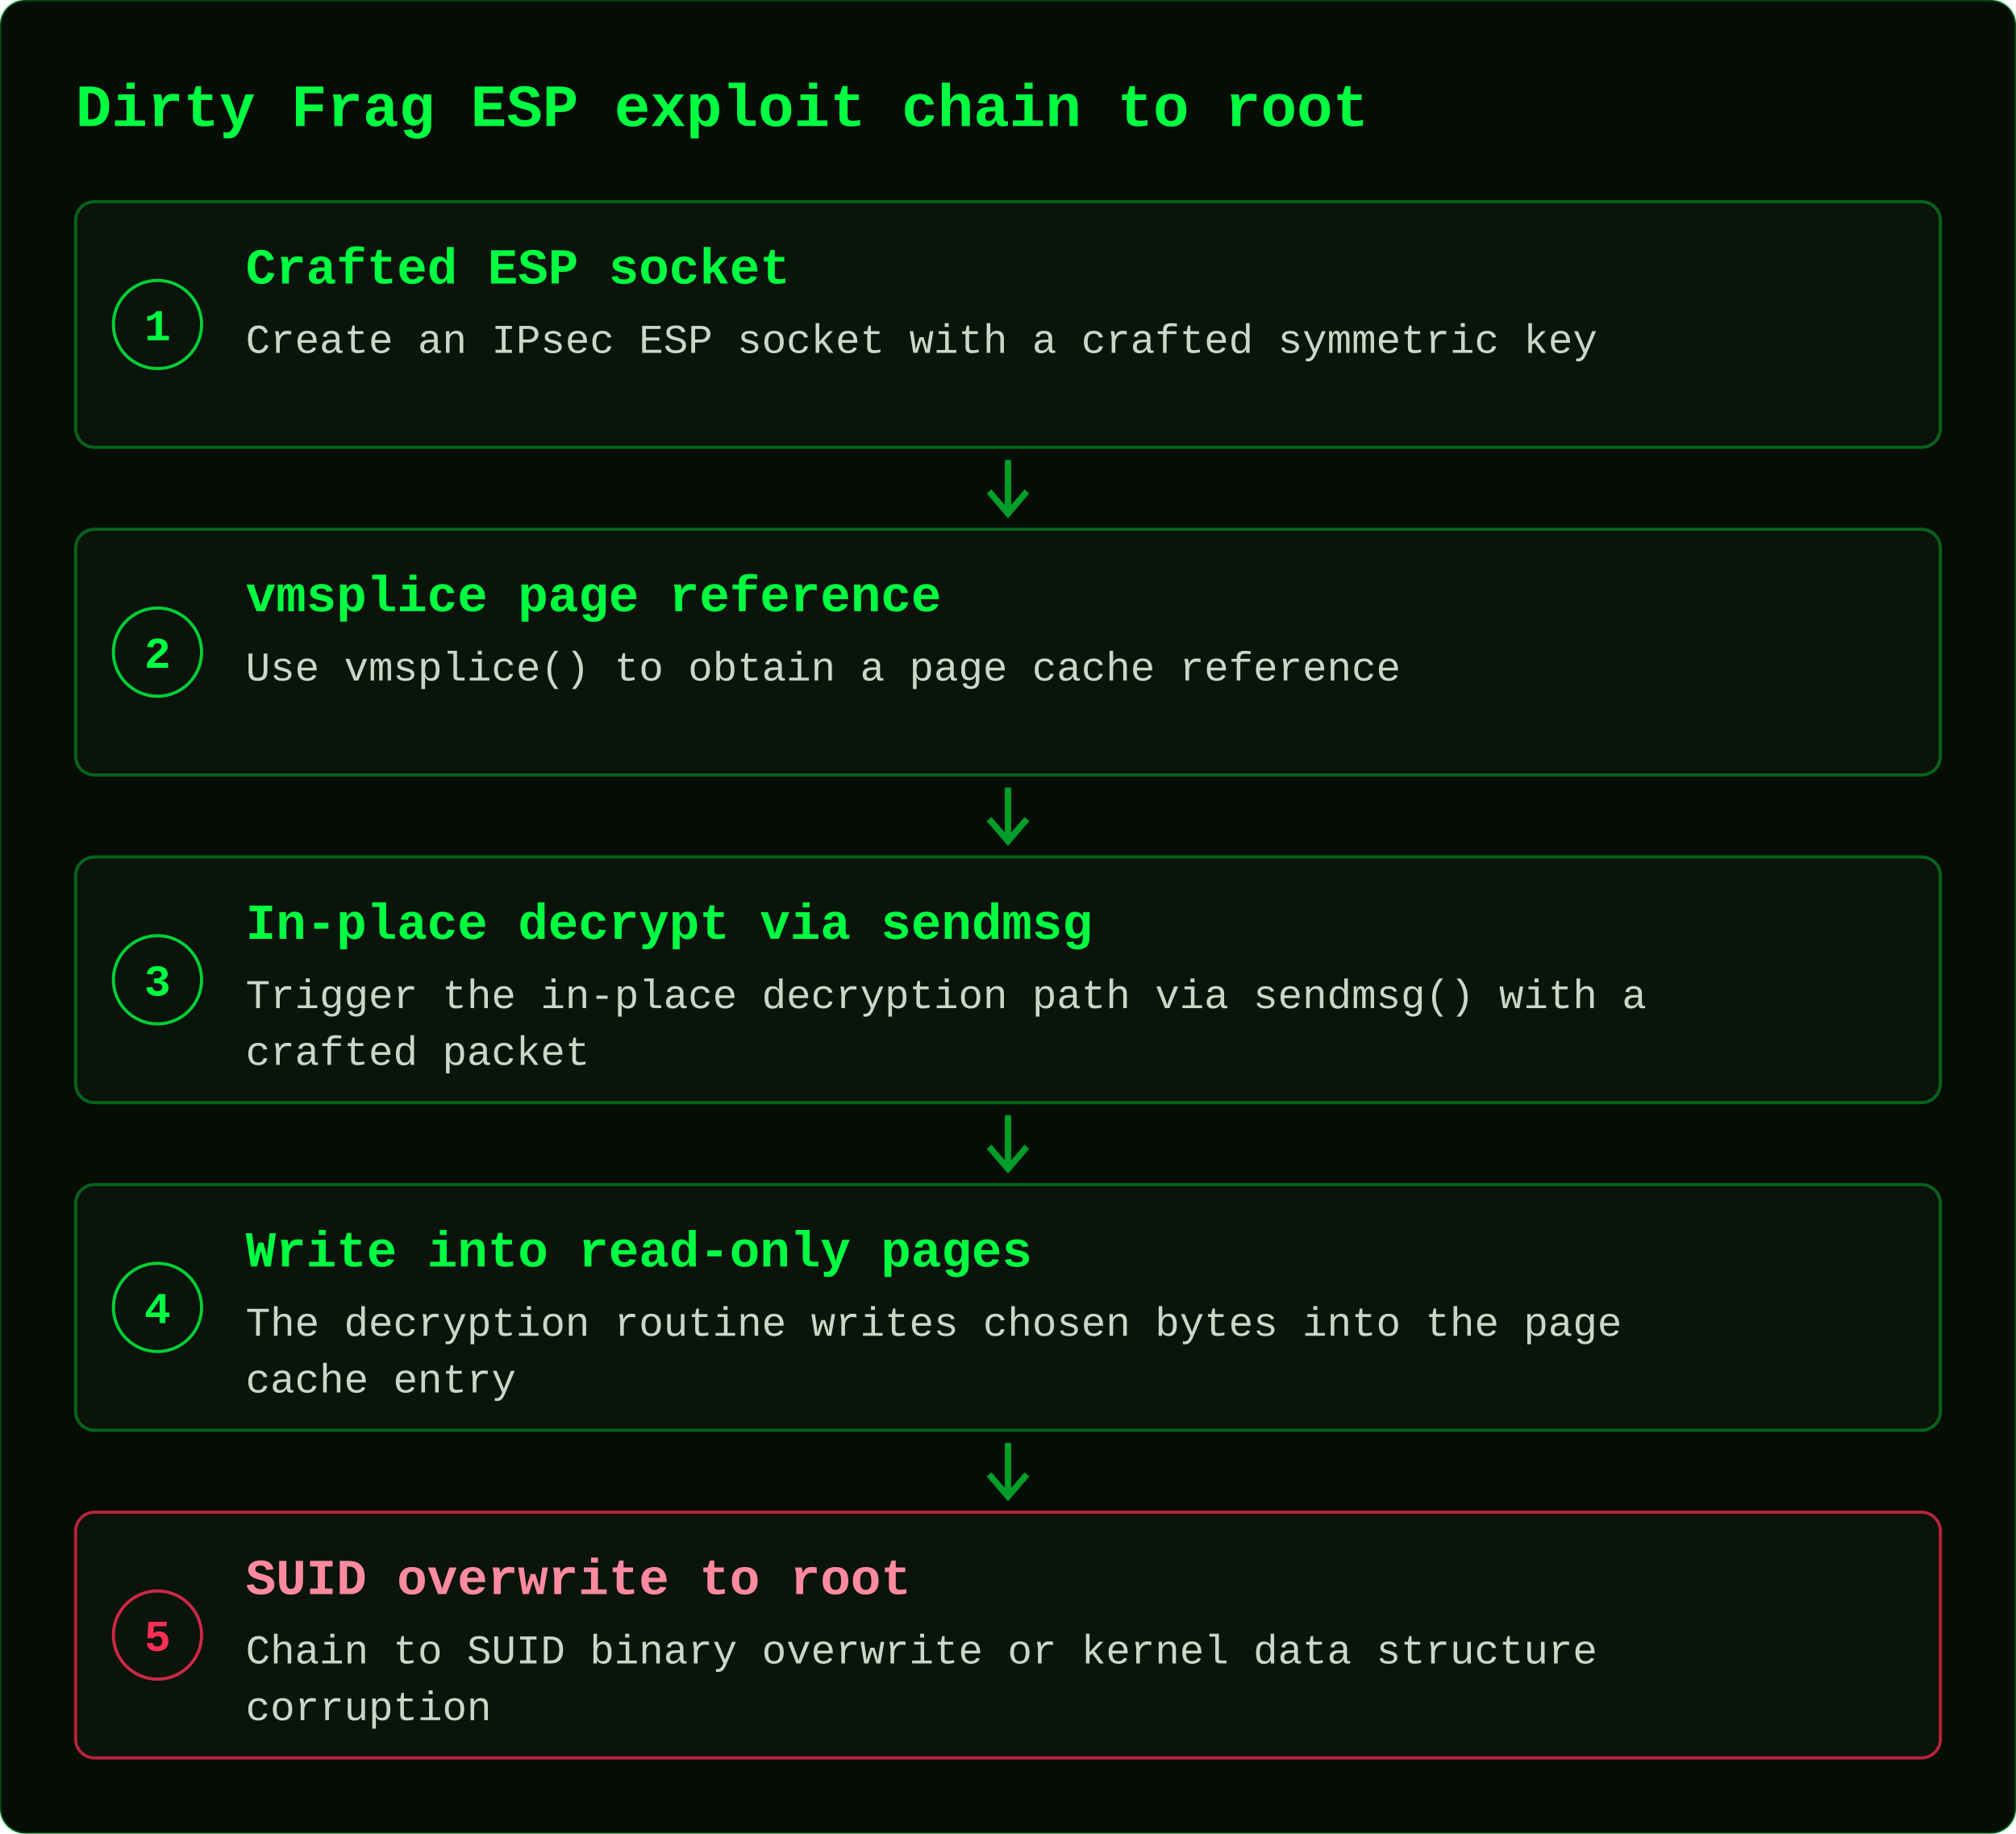
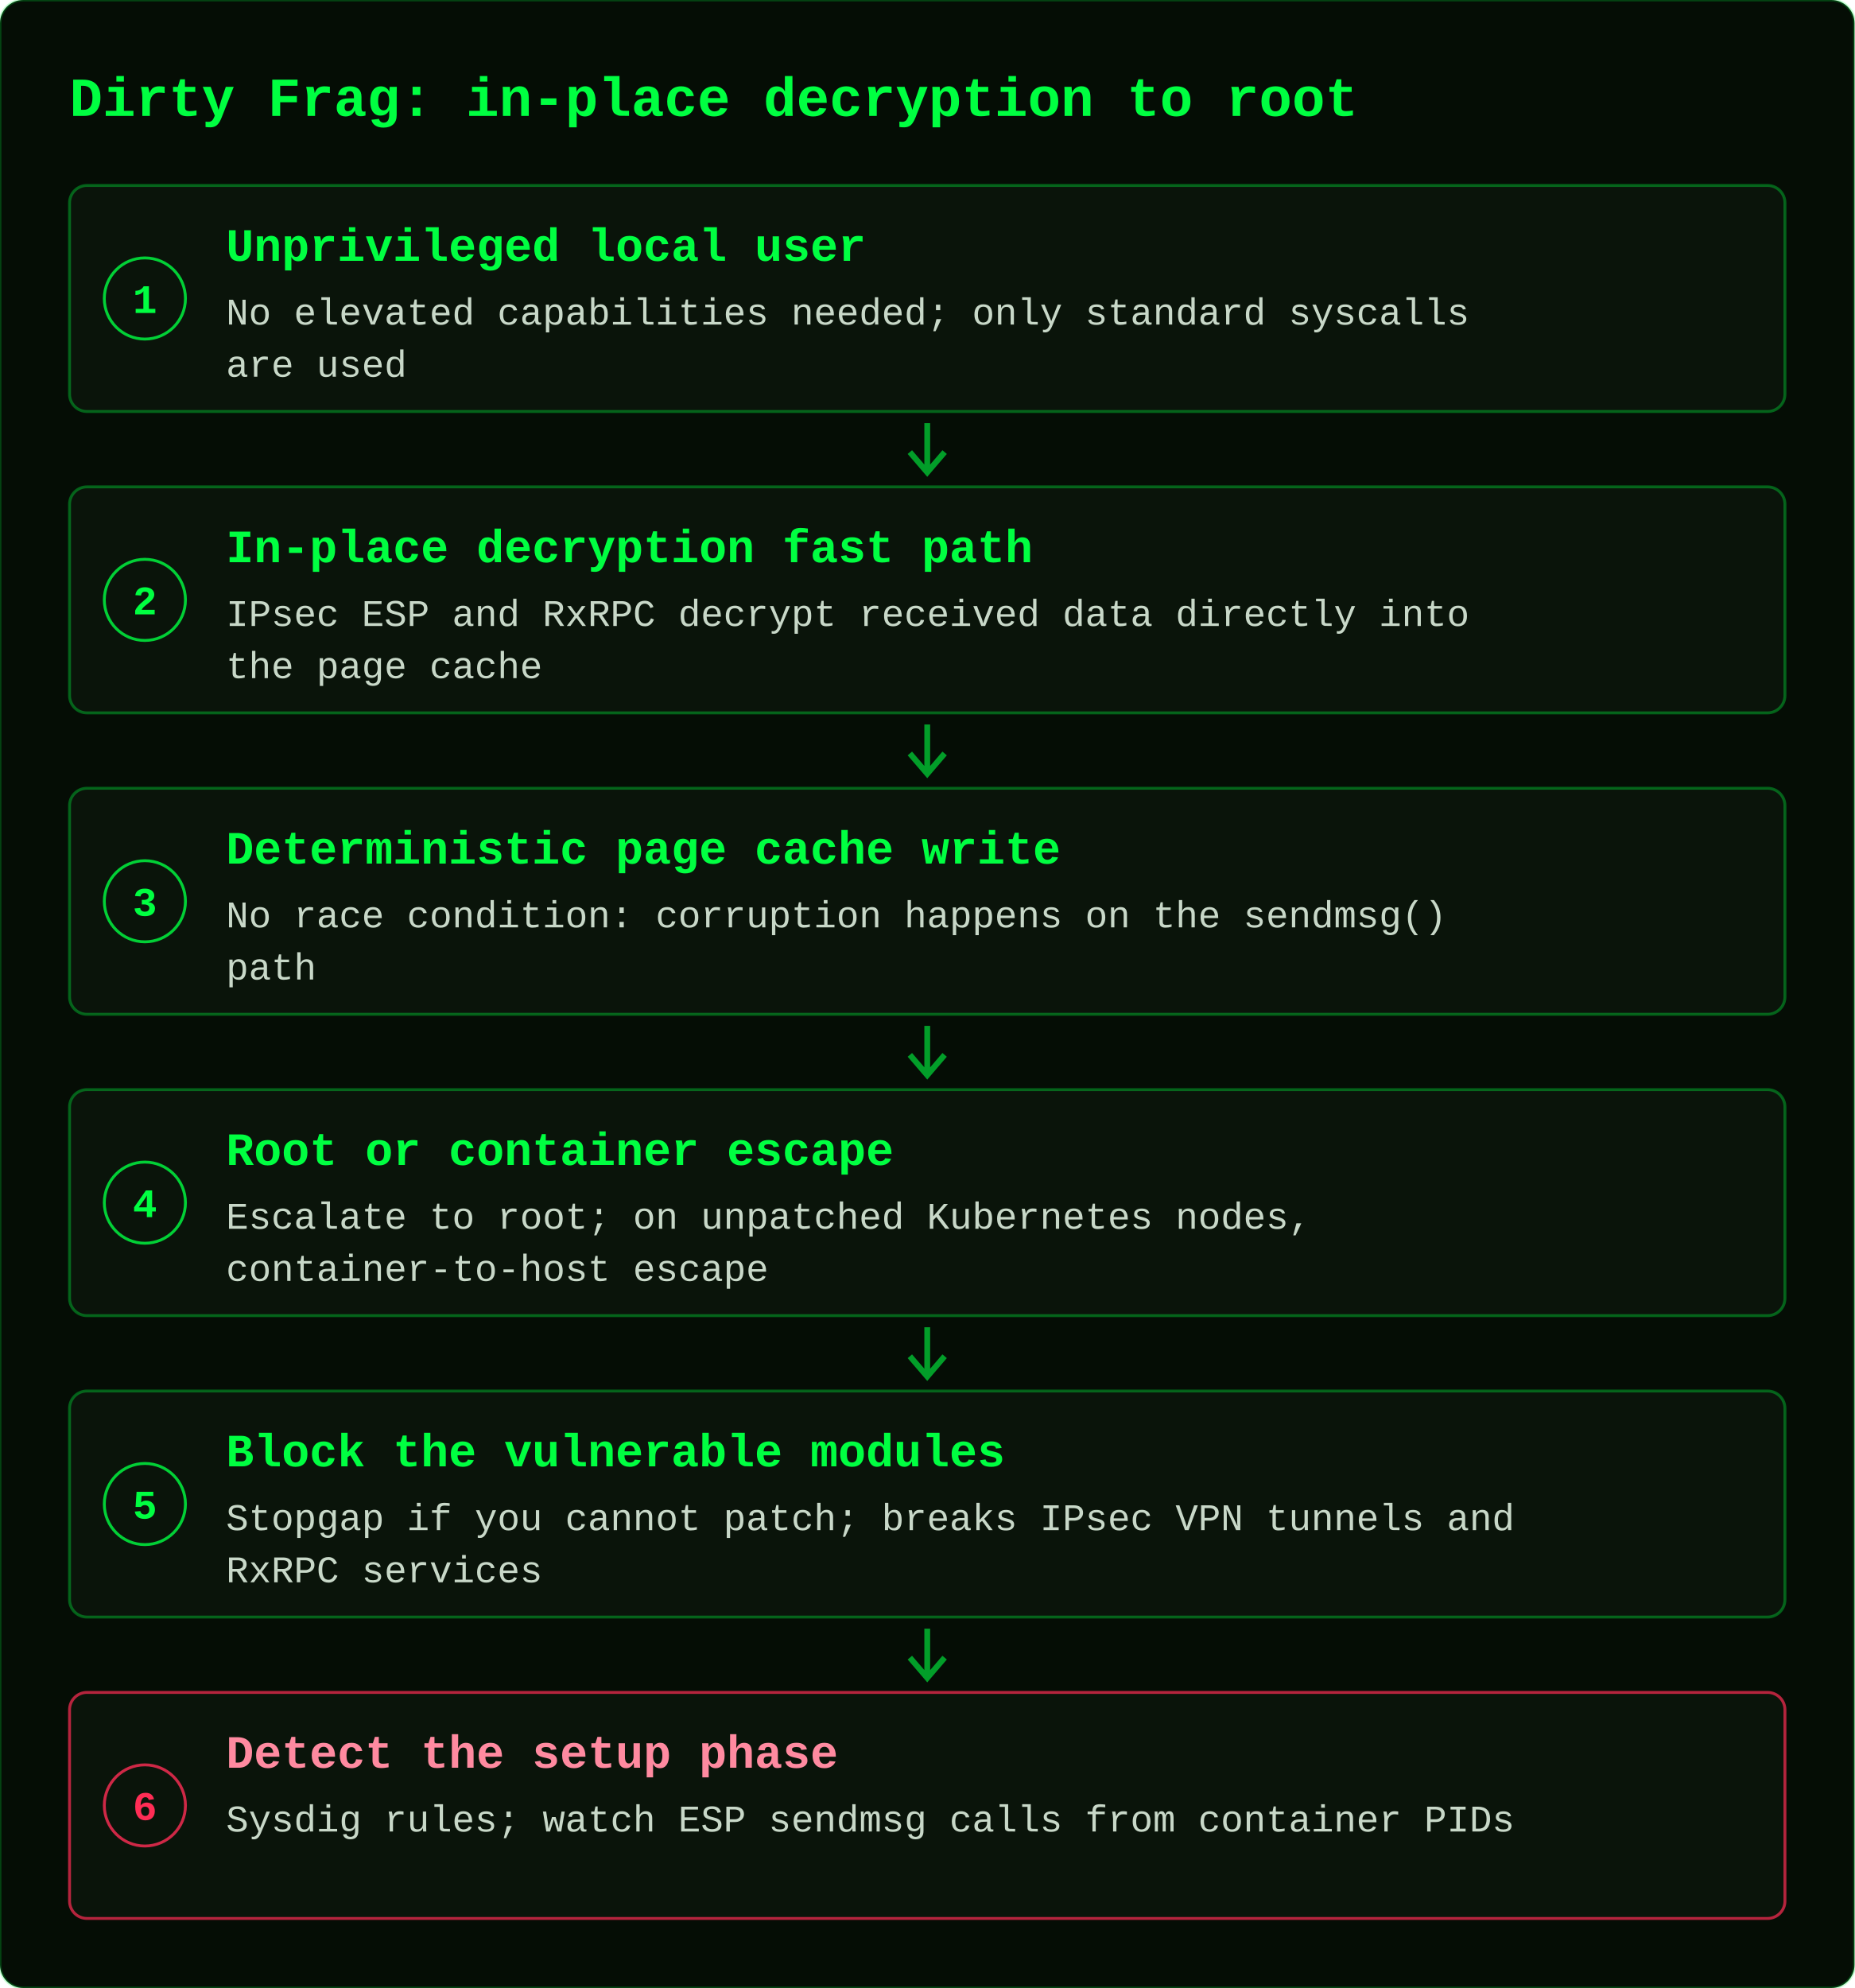
- <svg xmlns="http://www.w3.org/2000/svg" width="640" height="582" viewBox="0 0 640 582" role="img" aria-label="Five-step diagram of the Dirty Frag ESP path from a crafted IPsec socket to a page cache write and SUID binary overwrite.">
-   <rect width="640" height="582" rx="8" fill="#050d05" stroke="#00ff41" stroke-opacity="0.22" />
+ <svg xmlns="http://www.w3.org/2000/svg" width="640" height="686" viewBox="0 0 640 686" role="img" aria-label="Six steps from an unprivileged user through in-place decryption and a deterministic page cache write to root, then module blocking and detection.">
+   <rect width="640" height="686" rx="8" fill="#050d05" stroke="#00ff41" stroke-opacity="0.22" />
  <g font-family="JetBrains Mono, Fira Code, Courier New, monospace">
-     <text x="24" y="40" fill="#00ff41" font-size="19" font-weight="700">Dirty Frag ESP exploit chain to root</text>
+     <text x="24" y="40" fill="#00ff41" font-size="19" font-weight="700">Dirty Frag: in-place decryption to root</text>
    <rect x="24" y="64" width="592" height="78" rx="6" fill="#0a140a" stroke="#00ff41" stroke-opacity="0.35" />
    <circle cx="50" cy="103.0" r="14" fill="none" stroke="#00ff41" stroke-opacity="0.8" />
    <text x="50" y="108.0" fill="#00ff41" font-size="14" font-weight="700" text-anchor="middle">1</text>
-     <text x="78" y="90" fill="#00ff41" font-size="16" font-weight="700">Crafted ESP socket</text>
-     <text x="78" y="112" fill="#c8d8c8" font-size="13">Create an IPsec ESP socket with a crafted symmetric key</text>
+     <text x="78" y="90" fill="#00ff41" font-size="16" font-weight="700">Unprivileged local user</text>
+     <text x="78" y="112" fill="#c8d8c8" font-size="13">No elevated capabilities needed; only standard syscalls</text>
+     <text x="78" y="130" fill="#c8d8c8" font-size="13">are used</text>
    <path d="M320.0 146 V162 M314.0 156 L320.0 163 L326.0 156" stroke="#00ff41" stroke-opacity="0.6" stroke-width="2" fill="none" />
    <rect x="24" y="168" width="592" height="78" rx="6" fill="#0a140a" stroke="#00ff41" stroke-opacity="0.35" />
    <circle cx="50" cy="207.0" r="14" fill="none" stroke="#00ff41" stroke-opacity="0.8" />
    <text x="50" y="212.0" fill="#00ff41" font-size="14" font-weight="700" text-anchor="middle">2</text>
-     <text x="78" y="194" fill="#00ff41" font-size="16" font-weight="700">vmsplice page reference</text>
-     <text x="78" y="216" fill="#c8d8c8" font-size="13">Use vmsplice() to obtain a page cache reference</text>
+     <text x="78" y="194" fill="#00ff41" font-size="16" font-weight="700">In-place decryption fast path</text>
+     <text x="78" y="216" fill="#c8d8c8" font-size="13">IPsec ESP and RxRPC decrypt received data directly into</text>
+     <text x="78" y="234" fill="#c8d8c8" font-size="13">the page cache</text>
    <path d="M320.0 250 V266 M314.0 260 L320.0 267 L326.0 260" stroke="#00ff41" stroke-opacity="0.6" stroke-width="2" fill="none" />
    <rect x="24" y="272" width="592" height="78" rx="6" fill="#0a140a" stroke="#00ff41" stroke-opacity="0.35" />
    <circle cx="50" cy="311.0" r="14" fill="none" stroke="#00ff41" stroke-opacity="0.8" />
    <text x="50" y="316.0" fill="#00ff41" font-size="14" font-weight="700" text-anchor="middle">3</text>
-     <text x="78" y="298" fill="#00ff41" font-size="16" font-weight="700">In-place decrypt via sendmsg</text>
-     <text x="78" y="320" fill="#c8d8c8" font-size="13">Trigger the in-place decryption path via sendmsg() with a</text>
-     <text x="78" y="338" fill="#c8d8c8" font-size="13">crafted packet</text>
+     <text x="78" y="298" fill="#00ff41" font-size="16" font-weight="700">Deterministic page cache write</text>
+     <text x="78" y="320" fill="#c8d8c8" font-size="13">No race condition: corruption happens on the sendmsg()</text>
+     <text x="78" y="338" fill="#c8d8c8" font-size="13">path</text>
    <path d="M320.0 354 V370 M314.0 364 L320.0 371 L326.0 364" stroke="#00ff41" stroke-opacity="0.6" stroke-width="2" fill="none" />
    <rect x="24" y="376" width="592" height="78" rx="6" fill="#0a140a" stroke="#00ff41" stroke-opacity="0.35" />
    <circle cx="50" cy="415.0" r="14" fill="none" stroke="#00ff41" stroke-opacity="0.8" />
    <text x="50" y="420.0" fill="#00ff41" font-size="14" font-weight="700" text-anchor="middle">4</text>
-     <text x="78" y="402" fill="#00ff41" font-size="16" font-weight="700">Write into read-only pages</text>
-     <text x="78" y="424" fill="#c8d8c8" font-size="13">The decryption routine writes chosen bytes into the page</text>
-     <text x="78" y="442" fill="#c8d8c8" font-size="13">cache entry</text>
+     <text x="78" y="402" fill="#00ff41" font-size="16" font-weight="700">Root or container escape</text>
+     <text x="78" y="424" fill="#c8d8c8" font-size="13">Escalate to root; on unpatched Kubernetes nodes,</text>
+     <text x="78" y="442" fill="#c8d8c8" font-size="13">container-to-host escape</text>
    <path d="M320.0 458 V474 M314.0 468 L320.0 475 L326.0 468" stroke="#00ff41" stroke-opacity="0.6" stroke-width="2" fill="none" />
-     <rect x="24" y="480" width="592" height="78" rx="6" fill="#0a140a" stroke="#ff2d55" stroke-opacity="0.7" />
-     <circle cx="50" cy="519.0" r="14" fill="none" stroke="#ff2d55" stroke-opacity="0.8" />
-     <text x="50" y="524.0" fill="#ff2d55" font-size="14" font-weight="700" text-anchor="middle">5</text>
-     <text x="78" y="506" fill="#ff8aa0" font-size="16" font-weight="700">SUID overwrite to root</text>
-     <text x="78" y="528" fill="#c8d8c8" font-size="13">Chain to SUID binary overwrite or kernel data structure</text>
-     <text x="78" y="546" fill="#c8d8c8" font-size="13">corruption</text>
+     <rect x="24" y="480" width="592" height="78" rx="6" fill="#0a140a" stroke="#00ff41" stroke-opacity="0.35" />
+     <circle cx="50" cy="519.0" r="14" fill="none" stroke="#00ff41" stroke-opacity="0.8" />
+     <text x="50" y="524.0" fill="#00ff41" font-size="14" font-weight="700" text-anchor="middle">5</text>
+     <text x="78" y="506" fill="#00ff41" font-size="16" font-weight="700">Block the vulnerable modules</text>
+     <text x="78" y="528" fill="#c8d8c8" font-size="13">Stopgap if you cannot patch; breaks IPsec VPN tunnels and</text>
+     <text x="78" y="546" fill="#c8d8c8" font-size="13">RxRPC services</text>
+     <path d="M320.0 562 V578 M314.0 572 L320.0 579 L326.0 572" stroke="#00ff41" stroke-opacity="0.6" stroke-width="2" fill="none" />
+     <rect x="24" y="584" width="592" height="78" rx="6" fill="#0a140a" stroke="#ff2d55" stroke-opacity="0.7" />
+     <circle cx="50" cy="623.0" r="14" fill="none" stroke="#ff2d55" stroke-opacity="0.8" />
+     <text x="50" y="628.0" fill="#ff2d55" font-size="14" font-weight="700" text-anchor="middle">6</text>
+     <text x="78" y="610" fill="#ff8aa0" font-size="16" font-weight="700">Detect the setup phase</text>
+     <text x="78" y="632" fill="#c8d8c8" font-size="13">Sysdig rules; watch ESP sendmsg calls from container PIDs</text>
  </g>
</svg>
